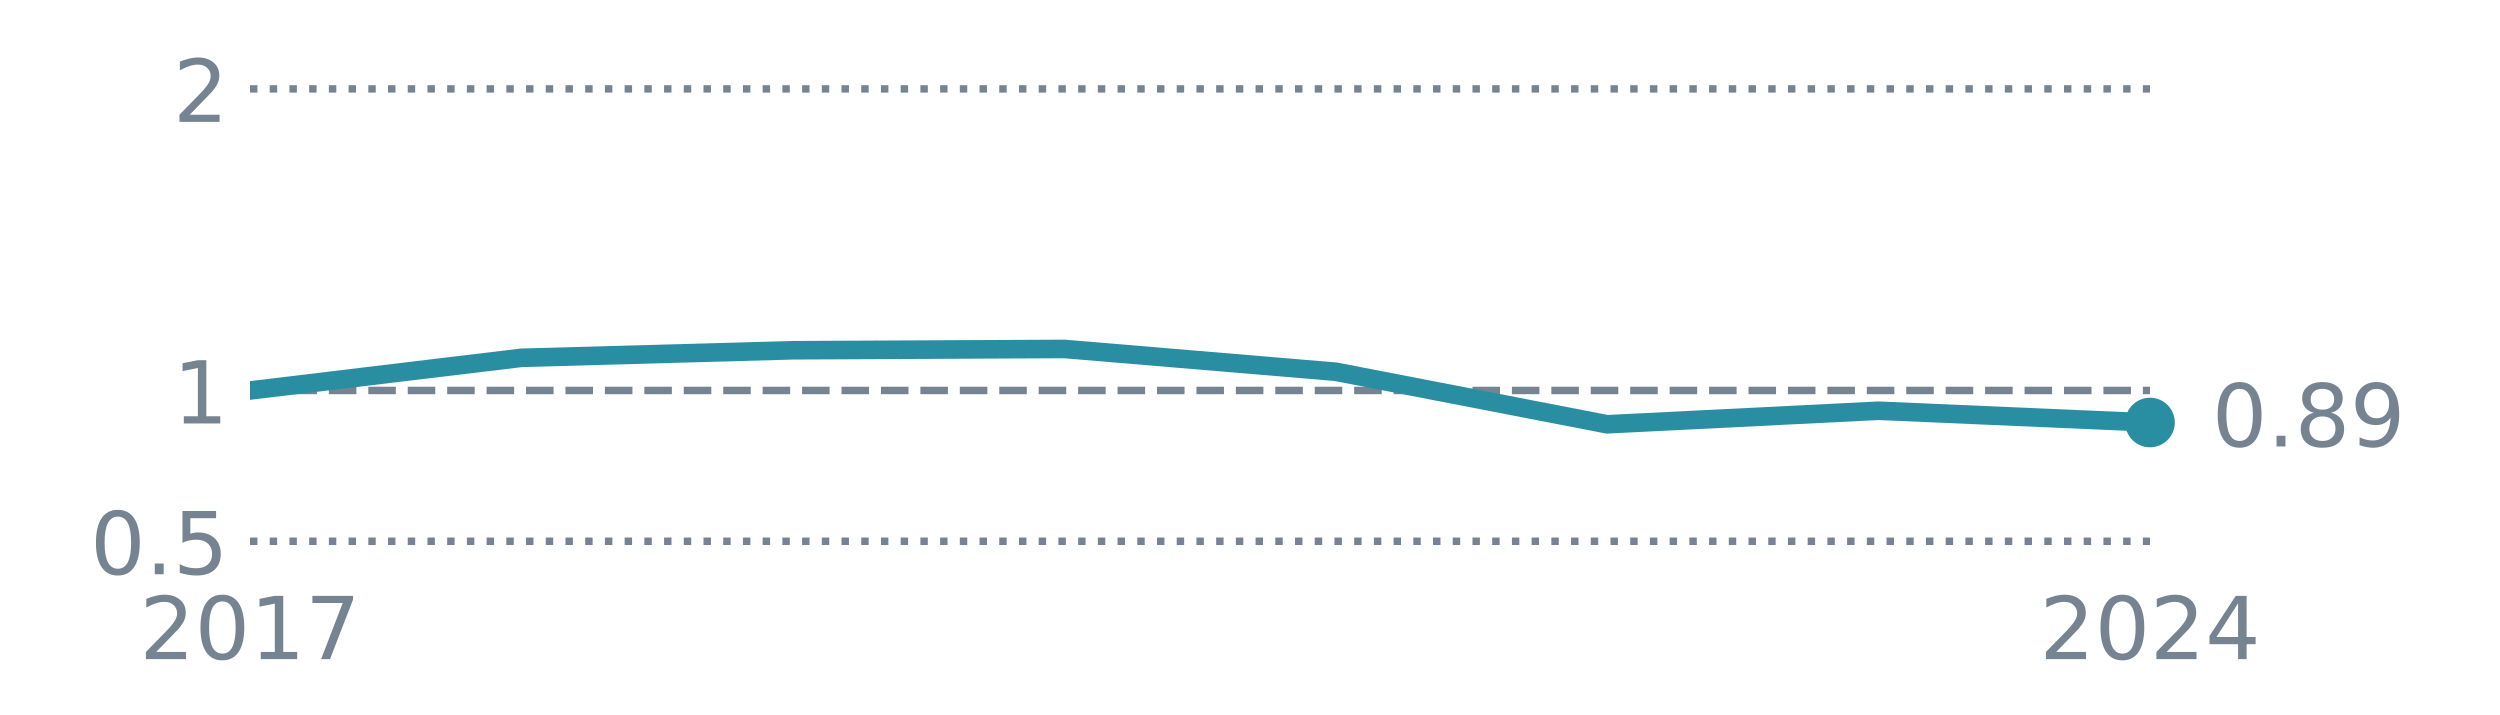
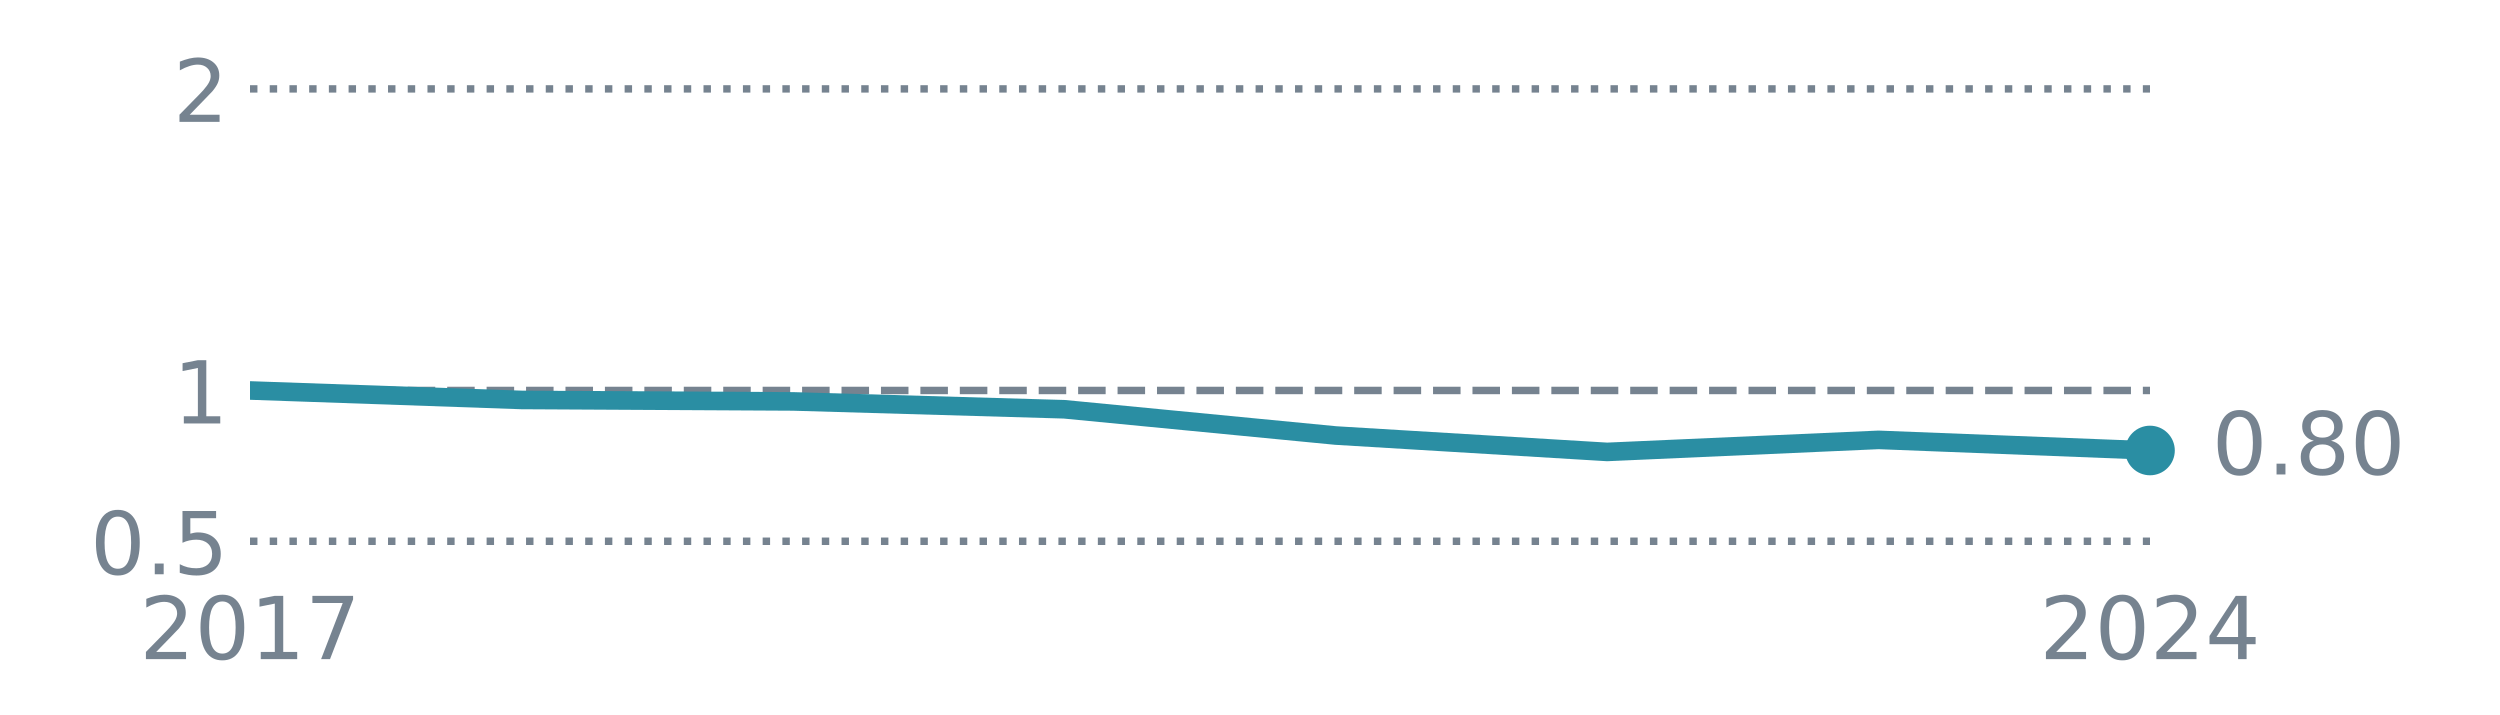
<svg xmlns="http://www.w3.org/2000/svg" xmlns:xlink="http://www.w3.org/1999/xlink" width="403.2pt" height="115.2pt" viewBox="0 0 403.2 115.2" version="1.1">
  <defs>
    <style type="text/css">*{stroke-linejoin: round; stroke-linecap: butt}</style>
  </defs>
  <g id="figure_1">
    <g id="patch_1">
      <path d="M 0 115.2  L 403.2 115.2  L 403.2 0  L 0 0  L 0 115.2  z " style="fill: none" />
    </g>
    <g id="axes_1">
      <g id="patch_2">
        <path d="M 40.32 92.16  L 346.752 92.16  L 346.752 4.608  L 40.32 4.608  L 40.32 92.16  z " style="fill: none" />
      </g>
      <g id="matplotlib.axis_1">
        <g id="xtick_1">
          <g id="line2d_1" />
          <g id="text_1">
            <text style="font-size: 14px; font-family: 'DejaVu Sans', 'Bitstream Vera Sans', 'Computer Modern Sans Serif', 'Lucida Grande', 'Verdana', 'Geneva', 'Lucid', 'Arial', 'Helvetica', 'Avant Garde', sans-serif; text-anchor: middle; fill: #768390" x="40.32" y="106.298" transform="rotate(-0 40.32 106.2978)">2017</text>
          </g>
        </g>
        <g id="xtick_2">
          <g id="line2d_2" />
          <g id="text_2">
            <text style="font-size: 14px; font-family: 'DejaVu Sans', 'Bitstream Vera Sans', 'Computer Modern Sans Serif', 'Lucida Grande', 'Verdana', 'Geneva', 'Lucid', 'Arial', 'Helvetica', 'Avant Garde', sans-serif; text-anchor: middle; fill: #768390" x="346.752" y="106.298" transform="rotate(-0 346.752 106.2978)">2024</text>
          </g>
        </g>
      </g>
      <g id="matplotlib.axis_2">
        <g id="ytick_1">
          <g id="line2d_3" />
          <g id="text_3">
            <text style="font-size: 14px; font-family: 'DejaVu Sans', 'Bitstream Vera Sans', 'Computer Modern Sans Serif', 'Lucida Grande', 'Verdana', 'Geneva', 'Lucid', 'Arial', 'Helvetica', 'Avant Garde', sans-serif; text-anchor: end; fill: #768390" x="36.82" y="92.615" transform="rotate(-0 36.82 92.61491)">0.5</text>
          </g>
        </g>
        <g id="ytick_2">
          <g id="line2d_4" />
          <g id="text_4">
            <text style="font-size: 14px; font-family: 'DejaVu Sans', 'Bitstream Vera Sans', 'Computer Modern Sans Serif', 'Lucida Grande', 'Verdana', 'Geneva', 'Lucid', 'Arial', 'Helvetica', 'Avant Garde', sans-serif; text-anchor: end; fill: #768390" x="36.82" y="68.295" transform="rotate(-0 36.82 68.29491)">1</text>
          </g>
        </g>
        <g id="ytick_3">
          <g id="line2d_5" />
          <g id="text_5">
            <text style="font-size: 14px; font-family: 'DejaVu Sans', 'Bitstream Vera Sans', 'Computer Modern Sans Serif', 'Lucida Grande', 'Verdana', 'Geneva', 'Lucid', 'Arial', 'Helvetica', 'Avant Garde', sans-serif; text-anchor: end; fill: #768390" x="36.82" y="19.655" transform="rotate(-0 36.82 19.65491)">2</text>
          </g>
        </g>
      </g>
      <g id="line2d_6">
        <path d="M 40.32 62.976  L 346.752 62.976  " clip-path="url(#pd43f251a8e)" style="fill: none; stroke-dasharray: 4.44,1.92; stroke-dashoffset: 0; stroke: #768390; stroke-width: 1.2" />
      </g>
      <g id="line2d_7">
        <path d="M 40.32 87.296  L 346.752 87.296  " clip-path="url(#pd43f251a8e)" style="fill: none; stroke-dasharray: 1.2,1.98; stroke-dashoffset: 0; stroke: #768390; stroke-width: 1.2" />
      </g>
      <g id="line2d_8">
        <path d="M 40.32 14.336  L 346.752 14.336  " clip-path="url(#pd43f251a8e)" style="fill: none; stroke-dasharray: 1.2,1.98; stroke-dashoffset: 0; stroke: #768390; stroke-width: 1.2" />
      </g>
      <g id="line2d_9">
-         <path d="M 40.32 62.976  L 84.096 57.708  L 127.872 56.49  L 171.648 56.278  L 215.424 59.956  L 259.2 68.43  L 302.976 66.243  L 346.752 68.143  " clip-path="url(#pd43f251a8e)" style="fill: none; stroke: #2a8ea3; stroke-width: 3; stroke-linecap: square" />
+         <path d="M 40.32 62.976  L 84.096 64.502  L 127.872 64.74  L 171.648 66.007  L 215.424 70.241  L 259.2 72.885  L 302.976 70.943  L 346.752 72.655  " clip-path="url(#pd43f251a8e)" style="fill: none; stroke: #2a8ea3; stroke-width: 3; stroke-linecap: square" />
      </g>
      <g id="line2d_10">
        <defs>
          <path id="m7dab7679fe" d="M 0 3.5  C 0.928 3.5 1.819 3.131 2.475 2.475  C 3.131 1.819 3.5 0.928 3.5 0  C 3.5 -0.928 3.131 -1.819 2.475 -2.475  C 1.819 -3.131 0.928 -3.5 0 -3.5  C -0.928 -3.5 -1.819 -3.131 -2.475 -2.475  C -3.131 -1.819 -3.5 -0.928 -3.5 0  C -3.5 0.928 -3.131 1.819 -2.475 2.475  C -1.819 3.131 -0.928 3.5 0 3.5  z " style="stroke: #2a8ea3" />
        </defs>
        <g>
-           <use xlink:href="#m7dab7679fe" x="346.752" y="68.143" style="fill: #2a8ea3; stroke: #2a8ea3" />
+           <use xlink:href="#m7dab7679fe" x="346.752" y="72.655" style="fill: #2a8ea3; stroke: #2a8ea3" />
        </g>
      </g>
      <g id="text_6">
-         <text style="font-size: 14px; font-family: 'DejaVu Sans', 'Bitstream Vera Sans', 'Computer Modern Sans Serif', 'Lucida Grande', 'Verdana', 'Geneva', 'Lucid', 'Arial', 'Helvetica', 'Avant Garde', sans-serif; text-anchor: start; fill: #768390" x="356.752" y="72.006" transform="rotate(-0 356.752 72.00594)">0.89</text>
+         <text style="font-size: 14px; font-family: 'DejaVu Sans', 'Bitstream Vera Sans', 'Computer Modern Sans Serif', 'Lucida Grande', 'Verdana', 'Geneva', 'Lucid', 'Arial', 'Helvetica', 'Avant Garde', sans-serif; text-anchor: start; fill: #768390" x="356.752" y="76.518" transform="rotate(-0 356.752 76.51772)">0.80</text>
      </g>
    </g>
  </g>
  <defs>
    <clipPath id="pd43f251a8e">
      <rect x="40.32" y="4.608" width="306.432" height="87.552" />
    </clipPath>
  </defs>
</svg>
